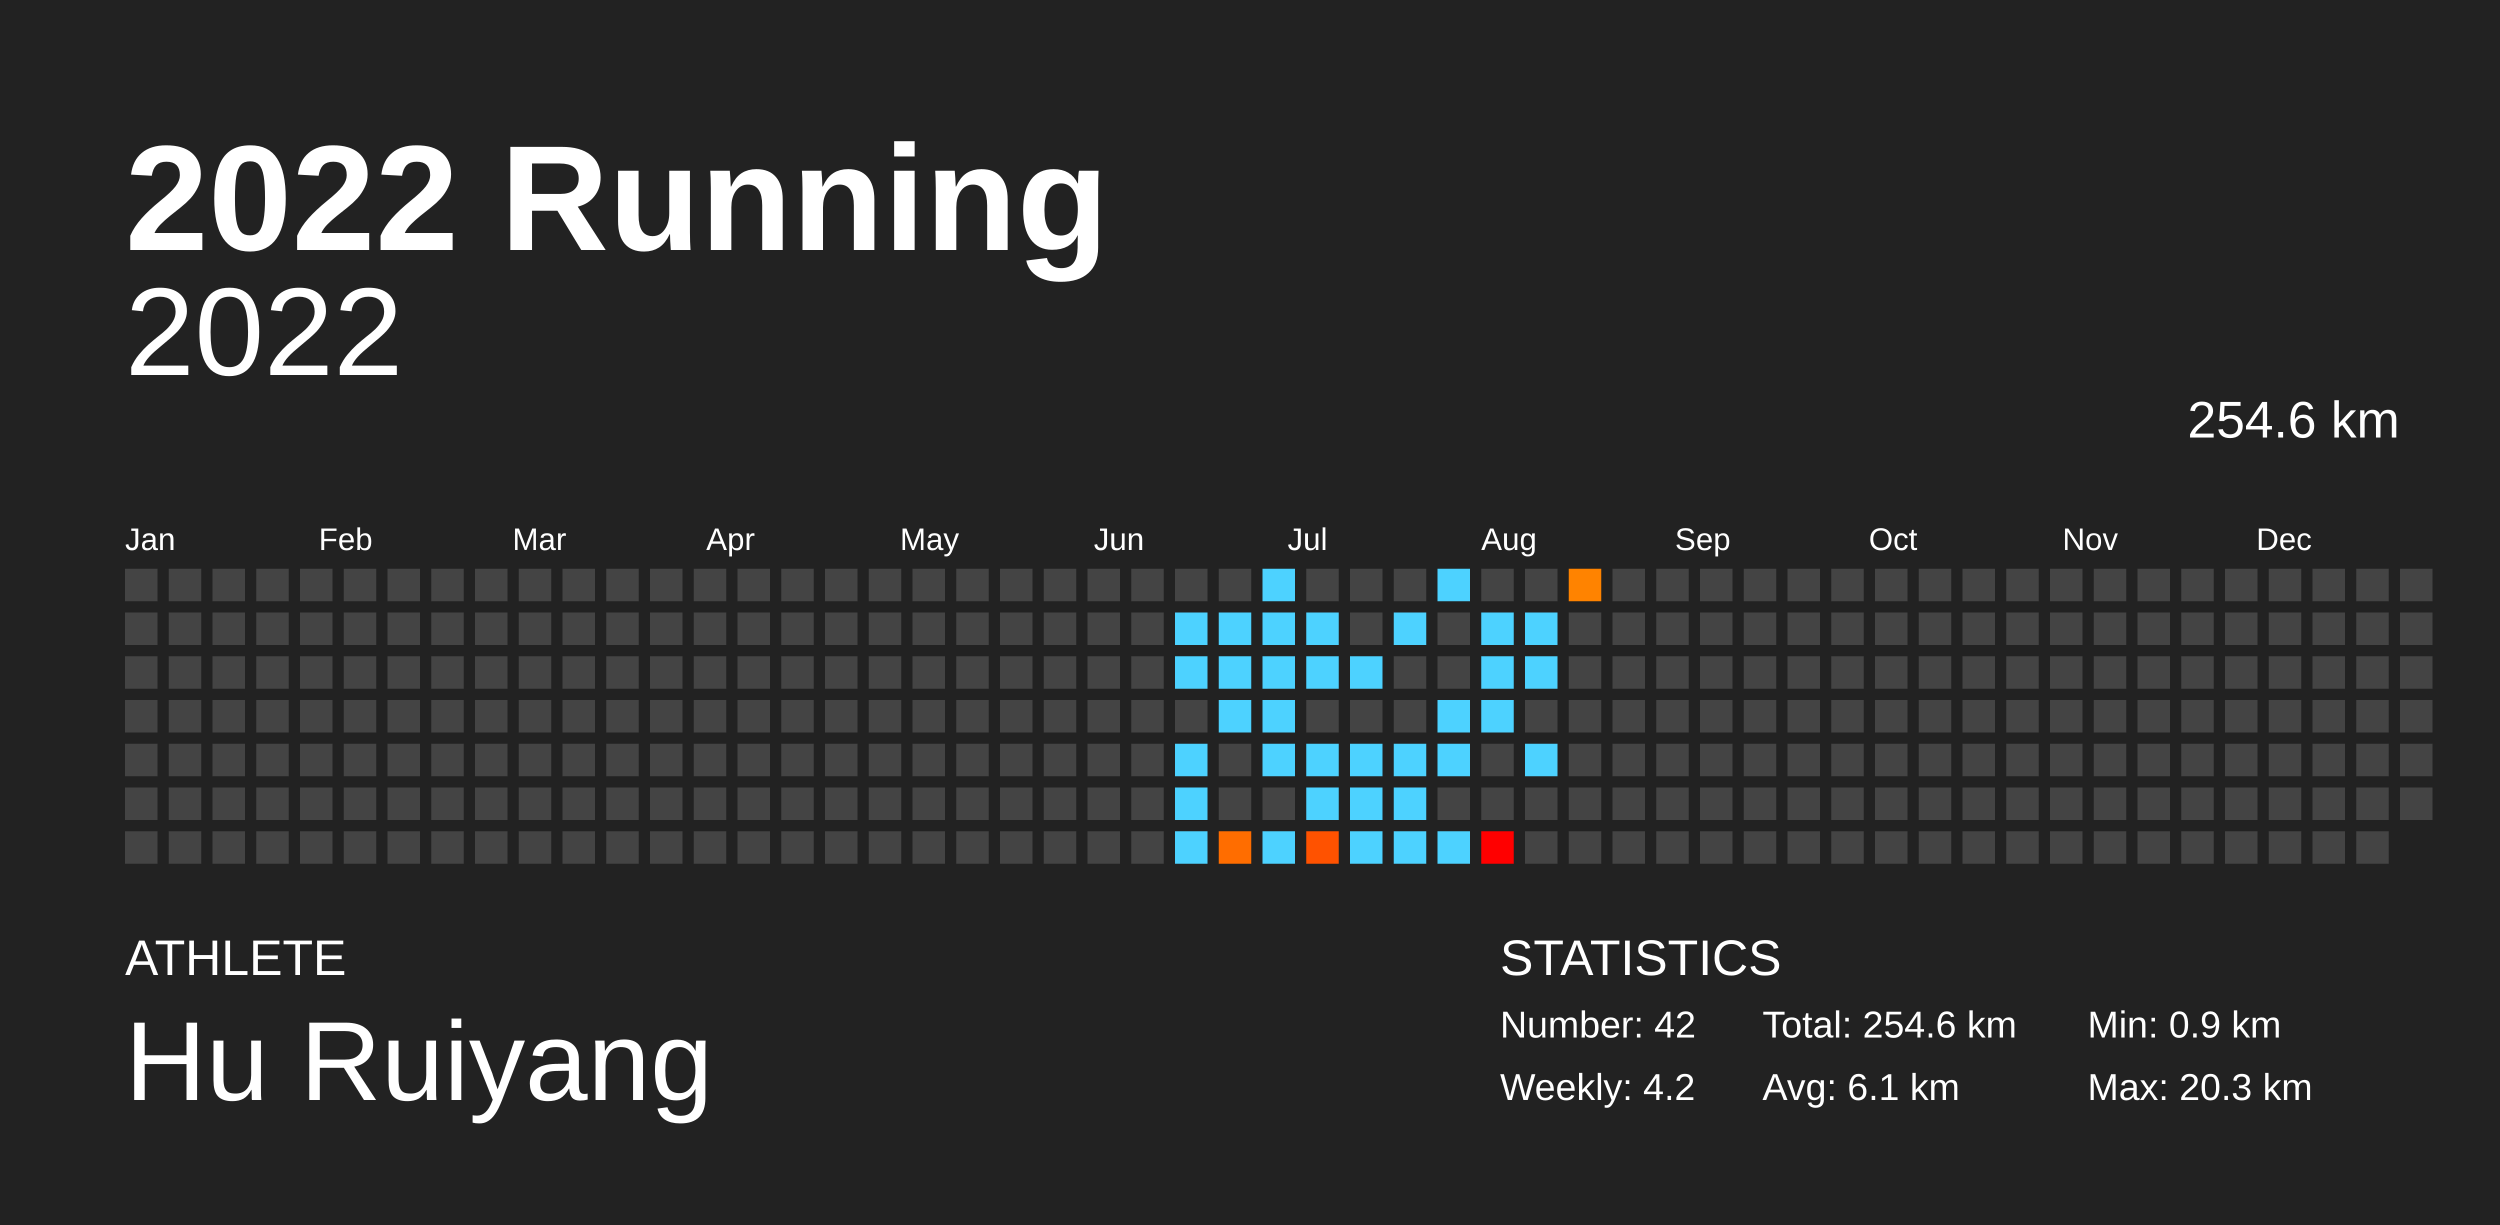
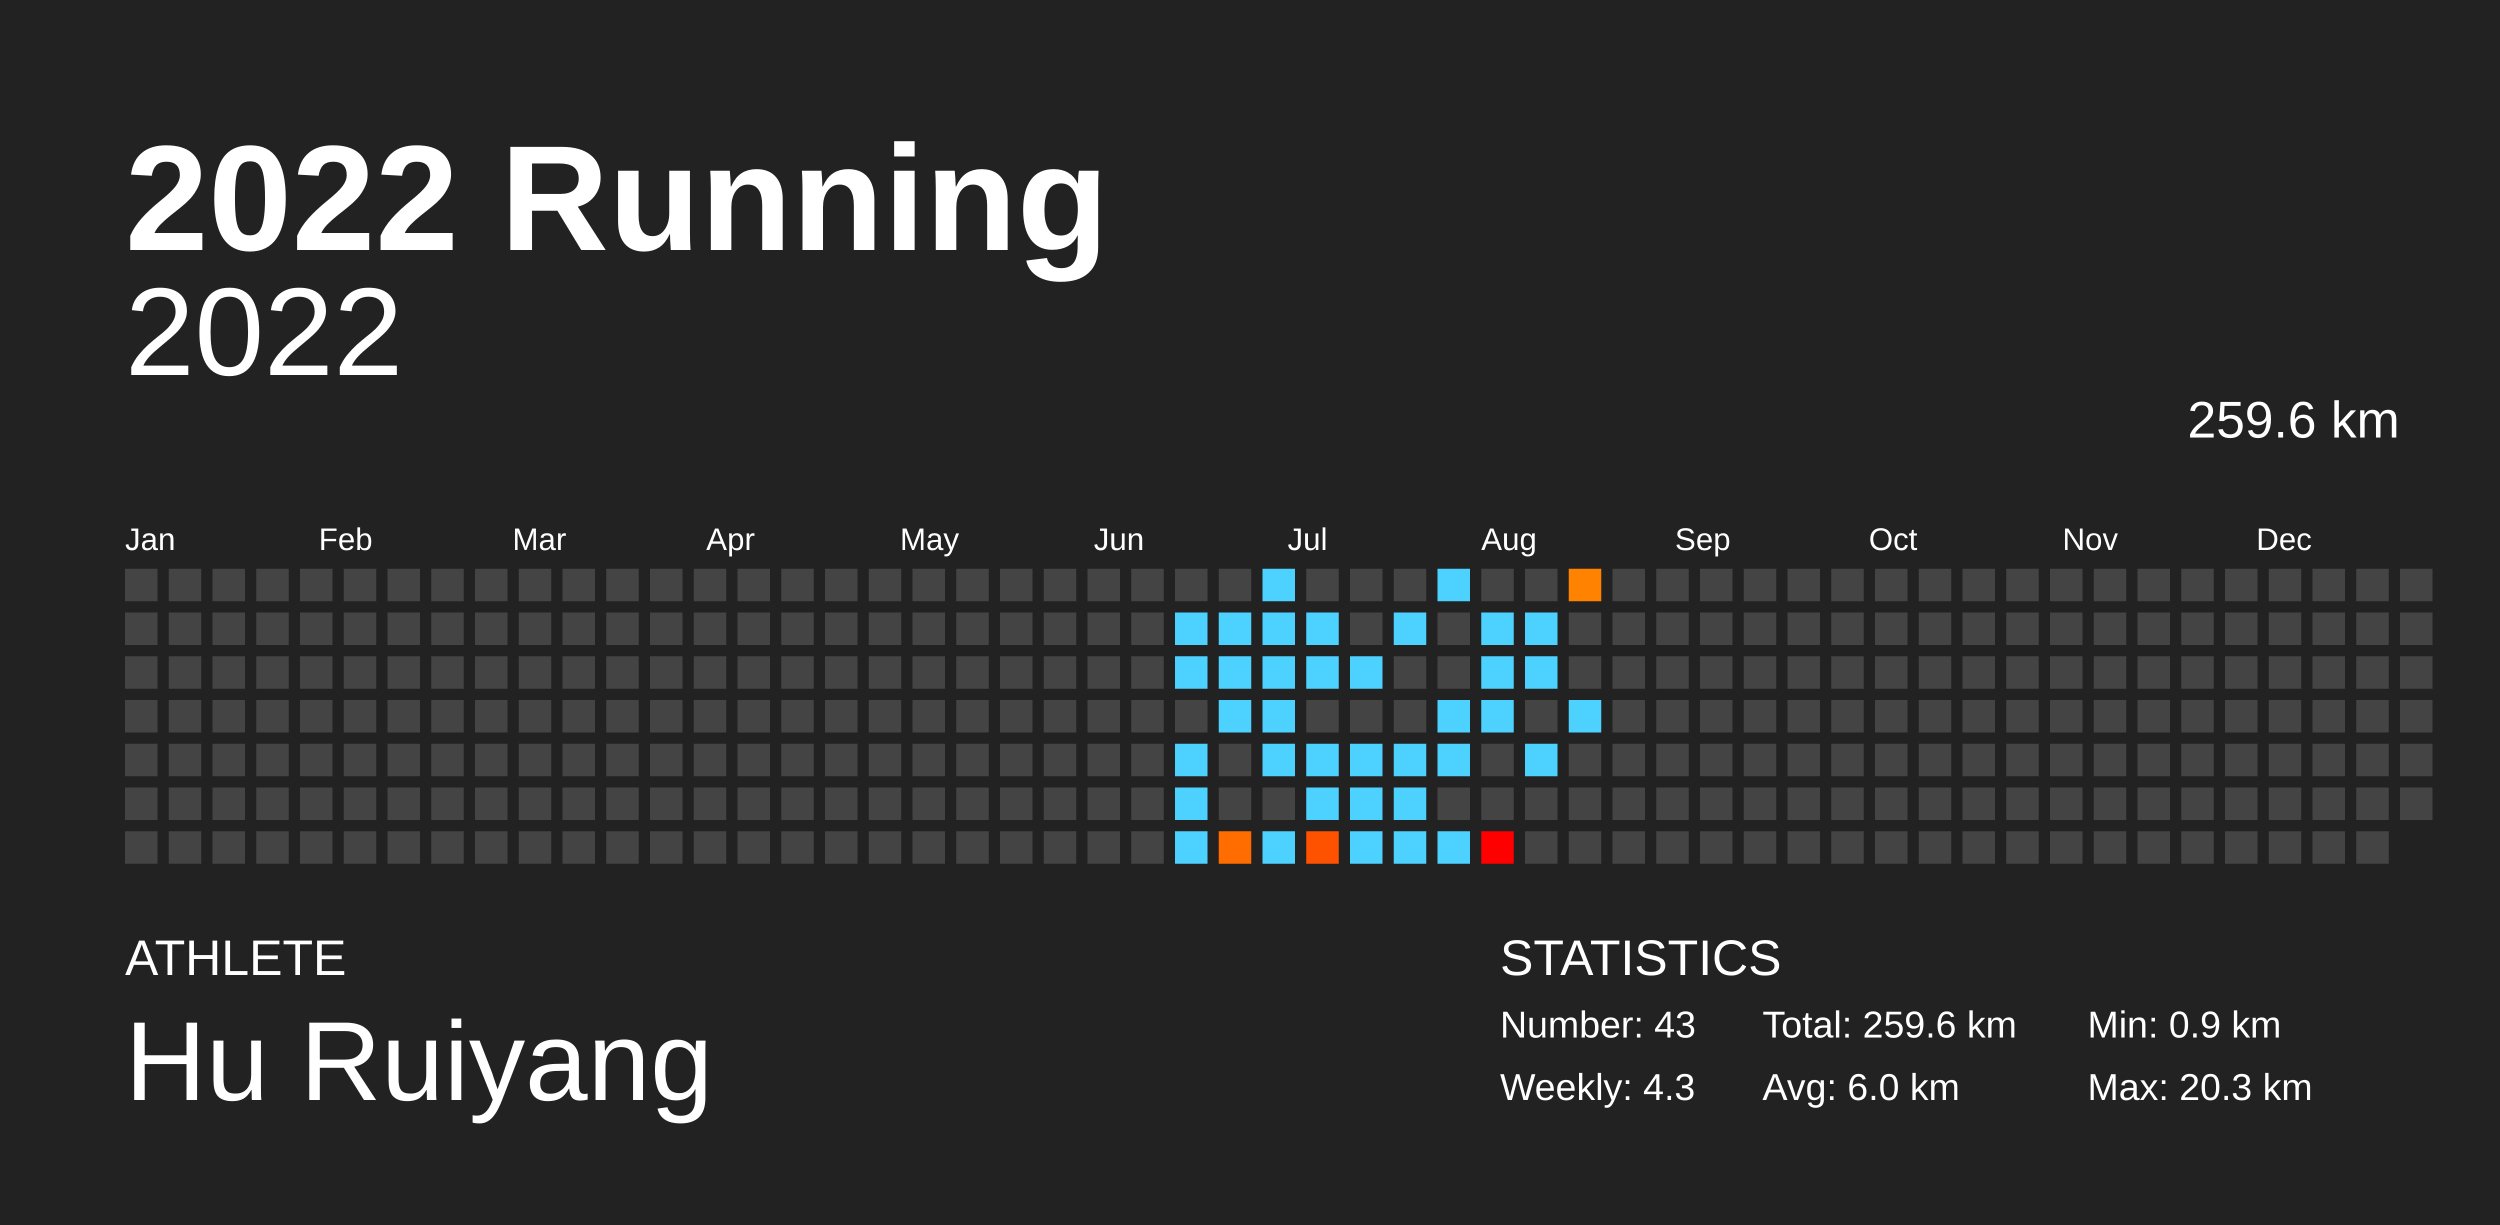
<svg xmlns="http://www.w3.org/2000/svg" baseProfile="full" height="98mm" version="1.1" viewBox="0,0,200,98" width="200mm">
  <defs />
  <rect fill="#222222" height="98" width="200" x="0" y="0" />
  <text fill="#FFFFFF" style="font-size:12px; font-family:Arial; font-weight:bold;" x="10" y="20">2022 Running</text>
  <text fill="#FFFFFF" style="font-size:4px; font-family:Arial" x="10" y="78">ATHLETE</text>
  <text fill="#FFFFFF" style="font-size:9px; font-family:Arial" x="10" y="88">Hu Ruiyang</text>
  <text fill="#FFFFFF" style="font-size:4px; font-family:Arial" x="120" y="78">STATISTICS</text>
-   <text fill="#FFFFFF" style="font-size:3px; font-family:Arial" x="120" y="83">Number: 42</text>
-   <text fill="#FFFFFF" style="font-size:3px; font-family:Arial" x="120" y="88">Weekly: 4.2</text>
-   <text fill="#FFFFFF" style="font-size:3px; font-family:Arial" x="141" y="83">Total: 254.6 km</text>
-   <text fill="#FFFFFF" style="font-size:3px; font-family:Arial" x="141" y="88">Avg: 6.1 km</text>
+   <text fill="#FFFFFF" style="font-size:3px; font-family:Arial" x="120" y="83">Number: 43</text>
+   <text fill="#FFFFFF" style="font-size:3px; font-family:Arial" x="120" y="88">Weekly: 4.3</text>
+   <text fill="#FFFFFF" style="font-size:3px; font-family:Arial" x="141" y="83">Total: 259.6 km</text>
+   <text fill="#FFFFFF" style="font-size:3px; font-family:Arial" x="141" y="88">Avg: 6.0 km</text>
  <text fill="#FFFFFF" style="font-size:3px; font-family:Arial" x="167" y="83">Min: 0.9 km</text>
  <text fill="#FFFFFF" style="font-size:3px; font-family:Arial" x="167" y="88">Max: 20.3 km</text>
  <text alignment-baseline="hanging" fill="#FFFFFF" style="font-size:10.0px; font-family:Arial;" x="10" y="30">2022</text>
-   <text alignment-baseline="hanging" fill="#FFFFFF" style="font-size:4.125px; font-family:Arial;" x="175" y="35">254.6 km</text>
+   <text alignment-baseline="hanging" fill="#FFFFFF" style="font-size:4.125px; font-family:Arial;" x="175" y="35">259.6 km</text>
  <text fill="#FFFFFF" style="font-size:2.5px; font-family:Arial" x="10.0" y="44">Jan</text>
  <text fill="#FFFFFF" style="font-size:2.5px; font-family:Arial" x="25.5" y="44">Feb</text>
  <text fill="#FFFFFF" style="font-size:2.5px; font-family:Arial" x="41.0" y="44">Mar</text>
  <text fill="#FFFFFF" style="font-size:2.5px; font-family:Arial" x="56.5" y="44">Apr</text>
  <text fill="#FFFFFF" style="font-size:2.5px; font-family:Arial" x="72.0" y="44">May</text>
  <text fill="#FFFFFF" style="font-size:2.5px; font-family:Arial" x="87.5" y="44">Jun</text>
  <text fill="#FFFFFF" style="font-size:2.5px; font-family:Arial" x="103.0" y="44">Jul</text>
  <text fill="#FFFFFF" style="font-size:2.5px; font-family:Arial" x="118.5" y="44">Aug</text>
  <text fill="#FFFFFF" style="font-size:2.5px; font-family:Arial" x="134.0" y="44">Sep</text>
  <text fill="#FFFFFF" style="font-size:2.5px; font-family:Arial" x="149.5" y="44">Oct</text>
  <text fill="#FFFFFF" style="font-size:2.5px; font-family:Arial" x="165.0" y="44">Nov</text>
  <text fill="#FFFFFF" style="font-size:2.5px; font-family:Arial" x="180.5" y="44">Dec</text>
  <rect fill="#444444" height="2.6" width="2.6" x="10.0" y="45.5" />
  <rect fill="#444444" height="2.6" width="2.6" x="10.0" y="49.0" />
  <rect fill="#444444" height="2.6" width="2.6" x="10.0" y="52.5" />
  <rect fill="#444444" height="2.6" width="2.6" x="10.0" y="56.0" />
  <rect fill="#444444" height="2.6" width="2.6" x="10.0" y="59.5" />
  <rect fill="#444444" height="2.6" width="2.6" x="10.0" y="63.0" />
  <rect fill="#444444" height="2.6" width="2.6" x="10.0" y="66.5" />
  <rect fill="#444444" height="2.6" width="2.6" x="13.5" y="45.5" />
  <rect fill="#444444" height="2.6" width="2.6" x="13.5" y="49.0" />
  <rect fill="#444444" height="2.6" width="2.6" x="13.5" y="52.5" />
  <rect fill="#444444" height="2.6" width="2.6" x="13.5" y="56.0" />
  <rect fill="#444444" height="2.6" width="2.6" x="13.5" y="59.5" />
  <rect fill="#444444" height="2.6" width="2.6" x="13.5" y="63.0" />
  <rect fill="#444444" height="2.6" width="2.6" x="13.5" y="66.5" />
  <rect fill="#444444" height="2.6" width="2.6" x="17.0" y="45.5" />
  <rect fill="#444444" height="2.6" width="2.6" x="17.0" y="49.0" />
  <rect fill="#444444" height="2.6" width="2.6" x="17.0" y="52.5" />
  <rect fill="#444444" height="2.6" width="2.6" x="17.0" y="56.0" />
  <rect fill="#444444" height="2.6" width="2.6" x="17.0" y="59.5" />
  <rect fill="#444444" height="2.6" width="2.6" x="17.0" y="63.0" />
  <rect fill="#444444" height="2.6" width="2.6" x="17.0" y="66.5" />
  <rect fill="#444444" height="2.6" width="2.6" x="20.5" y="45.5" />
  <rect fill="#444444" height="2.6" width="2.6" x="20.5" y="49.0" />
  <rect fill="#444444" height="2.6" width="2.6" x="20.5" y="52.5" />
  <rect fill="#444444" height="2.6" width="2.6" x="20.5" y="56.0" />
  <rect fill="#444444" height="2.6" width="2.6" x="20.5" y="59.5" />
  <rect fill="#444444" height="2.6" width="2.6" x="20.5" y="63.0" />
  <rect fill="#444444" height="2.6" width="2.6" x="20.5" y="66.5" />
  <rect fill="#444444" height="2.6" width="2.6" x="24.0" y="45.5" />
  <rect fill="#444444" height="2.6" width="2.6" x="24.0" y="49.0" />
  <rect fill="#444444" height="2.6" width="2.6" x="24.0" y="52.5" />
  <rect fill="#444444" height="2.6" width="2.6" x="24.0" y="56.0" />
  <rect fill="#444444" height="2.6" width="2.6" x="24.0" y="59.5" />
  <rect fill="#444444" height="2.6" width="2.6" x="24.0" y="63.0" />
  <rect fill="#444444" height="2.6" width="2.6" x="24.0" y="66.5" />
  <rect fill="#444444" height="2.6" width="2.6" x="27.5" y="45.5" />
  <rect fill="#444444" height="2.6" width="2.6" x="27.5" y="49.0" />
  <rect fill="#444444" height="2.6" width="2.6" x="27.5" y="52.5" />
  <rect fill="#444444" height="2.6" width="2.6" x="27.5" y="56.0" />
  <rect fill="#444444" height="2.6" width="2.6" x="27.5" y="59.5" />
  <rect fill="#444444" height="2.6" width="2.6" x="27.5" y="63.0" />
  <rect fill="#444444" height="2.6" width="2.6" x="27.5" y="66.5" />
  <rect fill="#444444" height="2.6" width="2.6" x="31.0" y="45.5" />
  <rect fill="#444444" height="2.6" width="2.6" x="31.0" y="49.0" />
  <rect fill="#444444" height="2.6" width="2.6" x="31.0" y="52.5" />
  <rect fill="#444444" height="2.6" width="2.6" x="31.0" y="56.0" />
  <rect fill="#444444" height="2.6" width="2.6" x="31.0" y="59.5" />
  <rect fill="#444444" height="2.6" width="2.6" x="31.0" y="63.0" />
  <rect fill="#444444" height="2.6" width="2.6" x="31.0" y="66.5" />
  <rect fill="#444444" height="2.6" width="2.6" x="34.5" y="45.5" />
  <rect fill="#444444" height="2.6" width="2.6" x="34.5" y="49.0" />
  <rect fill="#444444" height="2.6" width="2.6" x="34.5" y="52.5" />
  <rect fill="#444444" height="2.6" width="2.6" x="34.5" y="56.0" />
  <rect fill="#444444" height="2.6" width="2.6" x="34.5" y="59.5" />
  <rect fill="#444444" height="2.6" width="2.6" x="34.5" y="63.0" />
  <rect fill="#444444" height="2.6" width="2.6" x="34.5" y="66.5" />
  <rect fill="#444444" height="2.6" width="2.6" x="38.0" y="45.5" />
  <rect fill="#444444" height="2.6" width="2.6" x="38.0" y="49.0" />
  <rect fill="#444444" height="2.6" width="2.6" x="38.0" y="52.5" />
  <rect fill="#444444" height="2.6" width="2.6" x="38.0" y="56.0" />
  <rect fill="#444444" height="2.6" width="2.6" x="38.0" y="59.5" />
  <rect fill="#444444" height="2.6" width="2.6" x="38.0" y="63.0" />
  <rect fill="#444444" height="2.6" width="2.6" x="38.0" y="66.5" />
  <rect fill="#444444" height="2.6" width="2.6" x="41.5" y="45.5" />
  <rect fill="#444444" height="2.6" width="2.6" x="41.5" y="49.0" />
  <rect fill="#444444" height="2.6" width="2.6" x="41.5" y="52.5" />
  <rect fill="#444444" height="2.6" width="2.6" x="41.5" y="56.0" />
  <rect fill="#444444" height="2.6" width="2.6" x="41.5" y="59.5" />
  <rect fill="#444444" height="2.6" width="2.6" x="41.5" y="63.0" />
  <rect fill="#444444" height="2.6" width="2.6" x="41.5" y="66.5" />
  <rect fill="#444444" height="2.6" width="2.6" x="45.0" y="45.5" />
  <rect fill="#444444" height="2.6" width="2.6" x="45.0" y="49.0" />
  <rect fill="#444444" height="2.6" width="2.6" x="45.0" y="52.5" />
  <rect fill="#444444" height="2.6" width="2.6" x="45.0" y="56.0" />
  <rect fill="#444444" height="2.6" width="2.6" x="45.0" y="59.5" />
  <rect fill="#444444" height="2.6" width="2.6" x="45.0" y="63.0" />
  <rect fill="#444444" height="2.6" width="2.6" x="45.0" y="66.5" />
  <rect fill="#444444" height="2.6" width="2.6" x="48.5" y="45.5" />
  <rect fill="#444444" height="2.6" width="2.6" x="48.5" y="49.0" />
  <rect fill="#444444" height="2.6" width="2.6" x="48.5" y="52.5" />
  <rect fill="#444444" height="2.6" width="2.6" x="48.5" y="56.0" />
  <rect fill="#444444" height="2.6" width="2.6" x="48.5" y="59.5" />
  <rect fill="#444444" height="2.6" width="2.6" x="48.5" y="63.0" />
  <rect fill="#444444" height="2.6" width="2.6" x="48.5" y="66.5" />
  <rect fill="#444444" height="2.6" width="2.6" x="52.0" y="45.5" />
  <rect fill="#444444" height="2.6" width="2.6" x="52.0" y="49.0" />
  <rect fill="#444444" height="2.6" width="2.6" x="52.0" y="52.5" />
  <rect fill="#444444" height="2.6" width="2.6" x="52.0" y="56.0" />
  <rect fill="#444444" height="2.6" width="2.6" x="52.0" y="59.5" />
  <rect fill="#444444" height="2.6" width="2.6" x="52.0" y="63.0" />
  <rect fill="#444444" height="2.6" width="2.6" x="52.0" y="66.5" />
  <rect fill="#444444" height="2.6" width="2.6" x="55.5" y="45.5" />
  <rect fill="#444444" height="2.6" width="2.6" x="55.5" y="49.0" />
  <rect fill="#444444" height="2.6" width="2.6" x="55.5" y="52.5" />
  <rect fill="#444444" height="2.6" width="2.6" x="55.5" y="56.0" />
  <rect fill="#444444" height="2.6" width="2.6" x="55.5" y="59.5" />
  <rect fill="#444444" height="2.6" width="2.6" x="55.5" y="63.0" />
  <rect fill="#444444" height="2.6" width="2.6" x="55.5" y="66.5" />
  <rect fill="#444444" height="2.6" width="2.6" x="59.0" y="45.5" />
  <rect fill="#444444" height="2.6" width="2.6" x="59.0" y="49.0" />
  <rect fill="#444444" height="2.6" width="2.6" x="59.0" y="52.5" />
  <rect fill="#444444" height="2.6" width="2.6" x="59.0" y="56.0" />
  <rect fill="#444444" height="2.6" width="2.6" x="59.0" y="59.5" />
  <rect fill="#444444" height="2.6" width="2.6" x="59.0" y="63.0" />
  <rect fill="#444444" height="2.6" width="2.6" x="59.0" y="66.5" />
  <rect fill="#444444" height="2.6" width="2.6" x="62.5" y="45.5" />
  <rect fill="#444444" height="2.6" width="2.6" x="62.5" y="49.0" />
  <rect fill="#444444" height="2.6" width="2.6" x="62.5" y="52.5" />
  <rect fill="#444444" height="2.6" width="2.6" x="62.5" y="56.0" />
  <rect fill="#444444" height="2.6" width="2.6" x="62.5" y="59.5" />
  <rect fill="#444444" height="2.6" width="2.6" x="62.5" y="63.0" />
  <rect fill="#444444" height="2.6" width="2.6" x="62.5" y="66.5" />
  <rect fill="#444444" height="2.6" width="2.6" x="66.0" y="45.5" />
  <rect fill="#444444" height="2.6" width="2.6" x="66.0" y="49.0" />
  <rect fill="#444444" height="2.6" width="2.6" x="66.0" y="52.5" />
  <rect fill="#444444" height="2.6" width="2.6" x="66.0" y="56.0" />
  <rect fill="#444444" height="2.6" width="2.6" x="66.0" y="59.5" />
  <rect fill="#444444" height="2.6" width="2.6" x="66.0" y="63.0" />
  <rect fill="#444444" height="2.6" width="2.6" x="66.0" y="66.5" />
  <rect fill="#444444" height="2.6" width="2.6" x="69.5" y="45.5" />
  <rect fill="#444444" height="2.6" width="2.6" x="69.5" y="49.0" />
  <rect fill="#444444" height="2.6" width="2.6" x="69.5" y="52.5" />
  <rect fill="#444444" height="2.6" width="2.6" x="69.5" y="56.0" />
  <rect fill="#444444" height="2.6" width="2.6" x="69.5" y="59.5" />
  <rect fill="#444444" height="2.6" width="2.6" x="69.5" y="63.0" />
  <rect fill="#444444" height="2.6" width="2.6" x="69.5" y="66.5" />
  <rect fill="#444444" height="2.6" width="2.6" x="73.0" y="45.5" />
  <rect fill="#444444" height="2.6" width="2.6" x="73.0" y="49.0" />
  <rect fill="#444444" height="2.6" width="2.6" x="73.0" y="52.5" />
  <rect fill="#444444" height="2.6" width="2.6" x="73.0" y="56.0" />
  <rect fill="#444444" height="2.6" width="2.6" x="73.0" y="59.5" />
  <rect fill="#444444" height="2.6" width="2.6" x="73.0" y="63.0" />
  <rect fill="#444444" height="2.6" width="2.6" x="73.0" y="66.5" />
  <rect fill="#444444" height="2.6" width="2.6" x="76.5" y="45.5" />
  <rect fill="#444444" height="2.6" width="2.6" x="76.5" y="49.0" />
  <rect fill="#444444" height="2.6" width="2.6" x="76.5" y="52.5" />
  <rect fill="#444444" height="2.6" width="2.6" x="76.5" y="56.0" />
  <rect fill="#444444" height="2.6" width="2.6" x="76.5" y="59.5" />
  <rect fill="#444444" height="2.6" width="2.6" x="76.5" y="63.0" />
  <rect fill="#444444" height="2.6" width="2.6" x="76.5" y="66.5" />
  <rect fill="#444444" height="2.6" width="2.6" x="80.0" y="45.5" />
  <rect fill="#444444" height="2.6" width="2.6" x="80.0" y="49.0" />
  <rect fill="#444444" height="2.6" width="2.6" x="80.0" y="52.5" />
  <rect fill="#444444" height="2.6" width="2.6" x="80.0" y="56.0" />
  <rect fill="#444444" height="2.6" width="2.6" x="80.0" y="59.5" />
  <rect fill="#444444" height="2.6" width="2.6" x="80.0" y="63.0" />
  <rect fill="#444444" height="2.6" width="2.6" x="80.0" y="66.5" />
  <rect fill="#444444" height="2.6" width="2.6" x="83.5" y="45.5" />
  <rect fill="#444444" height="2.6" width="2.6" x="83.5" y="49.0" />
  <rect fill="#444444" height="2.6" width="2.6" x="83.5" y="52.5" />
  <rect fill="#444444" height="2.6" width="2.6" x="83.5" y="56.0" />
  <rect fill="#444444" height="2.6" width="2.6" x="83.5" y="59.5" />
  <rect fill="#444444" height="2.6" width="2.6" x="83.5" y="63.0" />
  <rect fill="#444444" height="2.6" width="2.6" x="83.5" y="66.5" />
  <rect fill="#444444" height="2.6" width="2.6" x="87.0" y="45.5" />
  <rect fill="#444444" height="2.6" width="2.6" x="87.0" y="49.0" />
  <rect fill="#444444" height="2.6" width="2.6" x="87.0" y="52.5" />
  <rect fill="#444444" height="2.6" width="2.6" x="87.0" y="56.0" />
  <rect fill="#444444" height="2.6" width="2.6" x="87.0" y="59.5" />
  <rect fill="#444444" height="2.6" width="2.6" x="87.0" y="63.0" />
  <rect fill="#444444" height="2.6" width="2.6" x="87.0" y="66.5" />
  <rect fill="#444444" height="2.6" width="2.6" x="90.5" y="45.5" />
  <rect fill="#444444" height="2.6" width="2.6" x="90.5" y="49.0" />
  <rect fill="#444444" height="2.6" width="2.6" x="90.5" y="52.5" />
  <rect fill="#444444" height="2.6" width="2.6" x="90.5" y="56.0" />
  <rect fill="#444444" height="2.6" width="2.6" x="90.5" y="59.5" />
  <rect fill="#444444" height="2.6" width="2.6" x="90.5" y="63.0" />
  <rect fill="#444444" height="2.6" width="2.6" x="90.5" y="66.5" />
  <rect fill="#444444" height="2.6" width="2.6" x="94.0" y="45.5" />
  <rect fill="#4dd2ff" height="2.6" width="2.6" x="94.0" y="49.0" />
  <rect fill="#4dd2ff" height="2.6" width="2.6" x="94.0" y="52.5" />
  <rect fill="#444444" height="2.6" width="2.6" x="94.0" y="56.0" />
  <rect fill="#4dd2ff" height="2.6" width="2.6" x="94.0" y="59.5" />
  <rect fill="#4dd2ff" height="2.6" width="2.6" x="94.0" y="63.0" />
  <rect fill="#4dd2ff" height="2.6" width="2.6" x="94.0" y="66.5" />
  <rect fill="#444444" height="2.6" width="2.6" x="97.5" y="45.5" />
  <rect fill="#4dd2ff" height="2.6" width="2.6" x="97.5" y="49.0" />
  <rect fill="#4dd2ff" height="2.6" width="2.6" x="97.5" y="52.5" />
  <rect fill="#4dd2ff" height="2.6" width="2.6" x="97.5" y="56.0" />
  <rect fill="#444444" height="2.6" width="2.6" x="97.5" y="59.5" />
  <rect fill="#444444" height="2.6" width="2.6" x="97.5" y="63.0" />
  <rect fill="#ff6d00" height="2.6" width="2.6" x="97.5" y="66.5" />
  <rect fill="#4dd2ff" height="2.6" width="2.6" x="101.0" y="45.5" />
  <rect fill="#4dd2ff" height="2.6" width="2.6" x="101.0" y="49.0" />
  <rect fill="#4dd2ff" height="2.6" width="2.6" x="101.0" y="52.5" />
  <rect fill="#4dd2ff" height="2.6" width="2.6" x="101.0" y="56.0" />
  <rect fill="#4dd2ff" height="2.6" width="2.6" x="101.0" y="59.5" />
  <rect fill="#444444" height="2.6" width="2.6" x="101.0" y="63.0" />
  <rect fill="#4dd2ff" height="2.6" width="2.6" x="101.0" y="66.5" />
  <rect fill="#444444" height="2.6" width="2.6" x="104.5" y="45.5" />
  <rect fill="#4dd2ff" height="2.6" width="2.6" x="104.5" y="49.0" />
  <rect fill="#4dd2ff" height="2.6" width="2.6" x="104.5" y="52.5" />
  <rect fill="#444444" height="2.6" width="2.6" x="104.5" y="56.0" />
  <rect fill="#4dd2ff" height="2.6" width="2.6" x="104.5" y="59.5" />
  <rect fill="#4dd2ff" height="2.6" width="2.6" x="104.5" y="63.0" />
  <rect fill="#ff5200" height="2.6" width="2.6" x="104.5" y="66.5" />
  <rect fill="#444444" height="2.6" width="2.6" x="108.0" y="45.5" />
  <rect fill="#444444" height="2.6" width="2.6" x="108.0" y="49.0" />
  <rect fill="#4dd2ff" height="2.6" width="2.6" x="108.0" y="52.5" />
  <rect fill="#444444" height="2.6" width="2.6" x="108.0" y="56.0" />
  <rect fill="#4dd2ff" height="2.6" width="2.6" x="108.0" y="59.5" />
  <rect fill="#4dd2ff" height="2.6" width="2.6" x="108.0" y="63.0" />
  <rect fill="#4dd2ff" height="2.6" width="2.6" x="108.0" y="66.5" />
  <rect fill="#444444" height="2.6" width="2.6" x="111.5" y="45.5" />
  <rect fill="#4dd2ff" height="2.6" width="2.6" x="111.5" y="49.0" />
  <rect fill="#444444" height="2.6" width="2.6" x="111.5" y="52.5" />
  <rect fill="#444444" height="2.6" width="2.6" x="111.5" y="56.0" />
  <rect fill="#4dd2ff" height="2.6" width="2.6" x="111.5" y="59.5" />
  <rect fill="#4dd2ff" height="2.6" width="2.6" x="111.5" y="63.0" />
  <rect fill="#4dd2ff" height="2.6" width="2.6" x="111.5" y="66.5" />
  <rect fill="#4dd2ff" height="2.6" width="2.6" x="115.0" y="45.5" />
  <rect fill="#444444" height="2.6" width="2.6" x="115.0" y="49.0" />
  <rect fill="#444444" height="2.6" width="2.6" x="115.0" y="52.5" />
  <rect fill="#4dd2ff" height="2.6" width="2.6" x="115.0" y="56.0" />
  <rect fill="#4dd2ff" height="2.6" width="2.6" x="115.0" y="59.5" />
  <rect fill="#444444" height="2.6" width="2.6" x="115.0" y="63.0" />
  <rect fill="#4dd2ff" height="2.6" width="2.6" x="115.0" y="66.5" />
  <rect fill="#444444" height="2.6" width="2.6" x="118.5" y="45.5" />
  <rect fill="#4dd2ff" height="2.6" width="2.6" x="118.5" y="49.0" />
  <rect fill="#4dd2ff" height="2.6" width="2.6" x="118.5" y="52.5" />
  <rect fill="#4dd2ff" height="2.6" width="2.6" x="118.5" y="56.0" />
  <rect fill="#444444" height="2.6" width="2.6" x="118.5" y="59.5" />
  <rect fill="#444444" height="2.6" width="2.6" x="118.5" y="63.0" />
  <rect fill="red" height="2.6" width="2.6" x="118.5" y="66.5" />
  <rect fill="#444444" height="2.6" width="2.6" x="122.0" y="45.5" />
  <rect fill="#4dd2ff" height="2.6" width="2.6" x="122.0" y="49.0" />
  <rect fill="#4dd2ff" height="2.6" width="2.6" x="122.0" y="52.5" />
  <rect fill="#444444" height="2.6" width="2.6" x="122.0" y="56.0" />
  <rect fill="#4dd2ff" height="2.6" width="2.6" x="122.0" y="59.5" />
  <rect fill="#444444" height="2.6" width="2.6" x="122.0" y="63.0" />
  <rect fill="#444444" height="2.6" width="2.6" x="122.0" y="66.5" />
  <rect fill="#ff8300" height="2.6" width="2.6" x="125.5" y="45.5" />
  <rect fill="#444444" height="2.6" width="2.6" x="125.5" y="49.0" />
  <rect fill="#444444" height="2.6" width="2.6" x="125.5" y="52.5" />
-   <rect fill="#444444" height="2.6" width="2.6" x="125.5" y="56.0" />
+   <rect fill="#4dd2ff" height="2.6" width="2.6" x="125.5" y="56.0" />
  <rect fill="#444444" height="2.6" width="2.6" x="125.5" y="59.5" />
  <rect fill="#444444" height="2.6" width="2.6" x="125.5" y="63.0" />
  <rect fill="#444444" height="2.6" width="2.6" x="125.5" y="66.5" />
  <rect fill="#444444" height="2.6" width="2.6" x="129.0" y="45.5" />
  <rect fill="#444444" height="2.6" width="2.6" x="129.0" y="49.0" />
  <rect fill="#444444" height="2.6" width="2.6" x="129.0" y="52.5" />
  <rect fill="#444444" height="2.6" width="2.6" x="129.0" y="56.0" />
  <rect fill="#444444" height="2.6" width="2.6" x="129.0" y="59.5" />
  <rect fill="#444444" height="2.6" width="2.6" x="129.0" y="63.0" />
  <rect fill="#444444" height="2.6" width="2.6" x="129.0" y="66.5" />
  <rect fill="#444444" height="2.6" width="2.6" x="132.5" y="45.5" />
  <rect fill="#444444" height="2.6" width="2.6" x="132.5" y="49.0" />
  <rect fill="#444444" height="2.6" width="2.6" x="132.5" y="52.5" />
  <rect fill="#444444" height="2.6" width="2.6" x="132.5" y="56.0" />
  <rect fill="#444444" height="2.6" width="2.6" x="132.5" y="59.5" />
  <rect fill="#444444" height="2.6" width="2.6" x="132.5" y="63.0" />
  <rect fill="#444444" height="2.6" width="2.6" x="132.5" y="66.5" />
  <rect fill="#444444" height="2.6" width="2.6" x="136.0" y="45.5" />
  <rect fill="#444444" height="2.6" width="2.6" x="136.0" y="49.0" />
  <rect fill="#444444" height="2.6" width="2.6" x="136.0" y="52.5" />
  <rect fill="#444444" height="2.6" width="2.6" x="136.0" y="56.0" />
  <rect fill="#444444" height="2.6" width="2.6" x="136.0" y="59.5" />
  <rect fill="#444444" height="2.6" width="2.6" x="136.0" y="63.0" />
  <rect fill="#444444" height="2.6" width="2.6" x="136.0" y="66.5" />
  <rect fill="#444444" height="2.6" width="2.6" x="139.5" y="45.5" />
  <rect fill="#444444" height="2.6" width="2.6" x="139.5" y="49.0" />
  <rect fill="#444444" height="2.6" width="2.6" x="139.5" y="52.5" />
  <rect fill="#444444" height="2.6" width="2.6" x="139.5" y="56.0" />
  <rect fill="#444444" height="2.6" width="2.6" x="139.5" y="59.5" />
  <rect fill="#444444" height="2.6" width="2.6" x="139.5" y="63.0" />
  <rect fill="#444444" height="2.6" width="2.6" x="139.5" y="66.5" />
  <rect fill="#444444" height="2.6" width="2.6" x="143.0" y="45.5" />
  <rect fill="#444444" height="2.6" width="2.6" x="143.0" y="49.0" />
  <rect fill="#444444" height="2.6" width="2.6" x="143.0" y="52.5" />
  <rect fill="#444444" height="2.6" width="2.6" x="143.0" y="56.0" />
  <rect fill="#444444" height="2.6" width="2.6" x="143.0" y="59.5" />
  <rect fill="#444444" height="2.6" width="2.6" x="143.0" y="63.0" />
  <rect fill="#444444" height="2.6" width="2.6" x="143.0" y="66.5" />
  <rect fill="#444444" height="2.6" width="2.6" x="146.5" y="45.5" />
  <rect fill="#444444" height="2.6" width="2.6" x="146.5" y="49.0" />
  <rect fill="#444444" height="2.6" width="2.6" x="146.5" y="52.5" />
  <rect fill="#444444" height="2.6" width="2.6" x="146.5" y="56.0" />
  <rect fill="#444444" height="2.6" width="2.6" x="146.5" y="59.5" />
  <rect fill="#444444" height="2.6" width="2.6" x="146.5" y="63.0" />
  <rect fill="#444444" height="2.6" width="2.6" x="146.5" y="66.5" />
  <rect fill="#444444" height="2.6" width="2.6" x="150.0" y="45.5" />
  <rect fill="#444444" height="2.6" width="2.6" x="150.0" y="49.0" />
  <rect fill="#444444" height="2.6" width="2.6" x="150.0" y="52.5" />
  <rect fill="#444444" height="2.6" width="2.6" x="150.0" y="56.0" />
  <rect fill="#444444" height="2.6" width="2.6" x="150.0" y="59.5" />
  <rect fill="#444444" height="2.6" width="2.6" x="150.0" y="63.0" />
  <rect fill="#444444" height="2.6" width="2.6" x="150.0" y="66.5" />
  <rect fill="#444444" height="2.6" width="2.6" x="153.5" y="45.5" />
  <rect fill="#444444" height="2.6" width="2.6" x="153.5" y="49.0" />
  <rect fill="#444444" height="2.6" width="2.6" x="153.5" y="52.5" />
  <rect fill="#444444" height="2.6" width="2.6" x="153.5" y="56.0" />
  <rect fill="#444444" height="2.6" width="2.6" x="153.5" y="59.5" />
  <rect fill="#444444" height="2.6" width="2.6" x="153.5" y="63.0" />
  <rect fill="#444444" height="2.6" width="2.6" x="153.5" y="66.5" />
  <rect fill="#444444" height="2.6" width="2.6" x="157.0" y="45.5" />
  <rect fill="#444444" height="2.6" width="2.6" x="157.0" y="49.0" />
  <rect fill="#444444" height="2.6" width="2.6" x="157.0" y="52.5" />
  <rect fill="#444444" height="2.6" width="2.6" x="157.0" y="56.0" />
  <rect fill="#444444" height="2.6" width="2.6" x="157.0" y="59.5" />
  <rect fill="#444444" height="2.6" width="2.6" x="157.0" y="63.0" />
  <rect fill="#444444" height="2.6" width="2.6" x="157.0" y="66.5" />
  <rect fill="#444444" height="2.6" width="2.6" x="160.5" y="45.5" />
  <rect fill="#444444" height="2.6" width="2.6" x="160.5" y="49.0" />
  <rect fill="#444444" height="2.6" width="2.6" x="160.5" y="52.5" />
  <rect fill="#444444" height="2.6" width="2.6" x="160.5" y="56.0" />
  <rect fill="#444444" height="2.6" width="2.6" x="160.5" y="59.5" />
  <rect fill="#444444" height="2.6" width="2.6" x="160.5" y="63.0" />
  <rect fill="#444444" height="2.6" width="2.6" x="160.5" y="66.5" />
  <rect fill="#444444" height="2.6" width="2.6" x="164.0" y="45.5" />
  <rect fill="#444444" height="2.6" width="2.6" x="164.0" y="49.0" />
  <rect fill="#444444" height="2.6" width="2.6" x="164.0" y="52.5" />
  <rect fill="#444444" height="2.6" width="2.6" x="164.0" y="56.0" />
  <rect fill="#444444" height="2.6" width="2.6" x="164.0" y="59.5" />
  <rect fill="#444444" height="2.6" width="2.6" x="164.0" y="63.0" />
  <rect fill="#444444" height="2.6" width="2.6" x="164.0" y="66.5" />
  <rect fill="#444444" height="2.6" width="2.6" x="167.5" y="45.5" />
  <rect fill="#444444" height="2.6" width="2.6" x="167.5" y="49.0" />
  <rect fill="#444444" height="2.6" width="2.6" x="167.5" y="52.5" />
  <rect fill="#444444" height="2.6" width="2.6" x="167.5" y="56.0" />
  <rect fill="#444444" height="2.6" width="2.6" x="167.5" y="59.5" />
  <rect fill="#444444" height="2.6" width="2.6" x="167.5" y="63.0" />
  <rect fill="#444444" height="2.6" width="2.6" x="167.5" y="66.5" />
  <rect fill="#444444" height="2.6" width="2.6" x="171.0" y="45.5" />
  <rect fill="#444444" height="2.6" width="2.6" x="171.0" y="49.0" />
  <rect fill="#444444" height="2.6" width="2.6" x="171.0" y="52.5" />
  <rect fill="#444444" height="2.6" width="2.6" x="171.0" y="56.0" />
  <rect fill="#444444" height="2.6" width="2.6" x="171.0" y="59.5" />
  <rect fill="#444444" height="2.6" width="2.6" x="171.0" y="63.0" />
  <rect fill="#444444" height="2.6" width="2.6" x="171.0" y="66.5" />
  <rect fill="#444444" height="2.6" width="2.6" x="174.5" y="45.5" />
  <rect fill="#444444" height="2.6" width="2.6" x="174.5" y="49.0" />
  <rect fill="#444444" height="2.6" width="2.6" x="174.5" y="52.5" />
  <rect fill="#444444" height="2.6" width="2.6" x="174.5" y="56.0" />
  <rect fill="#444444" height="2.6" width="2.6" x="174.5" y="59.5" />
  <rect fill="#444444" height="2.6" width="2.6" x="174.5" y="63.0" />
  <rect fill="#444444" height="2.6" width="2.6" x="174.5" y="66.5" />
  <rect fill="#444444" height="2.6" width="2.6" x="178.0" y="45.5" />
  <rect fill="#444444" height="2.6" width="2.6" x="178.0" y="49.0" />
  <rect fill="#444444" height="2.6" width="2.6" x="178.0" y="52.5" />
  <rect fill="#444444" height="2.6" width="2.6" x="178.0" y="56.0" />
  <rect fill="#444444" height="2.6" width="2.6" x="178.0" y="59.5" />
  <rect fill="#444444" height="2.6" width="2.6" x="178.0" y="63.0" />
  <rect fill="#444444" height="2.6" width="2.6" x="178.0" y="66.5" />
  <rect fill="#444444" height="2.6" width="2.6" x="181.5" y="45.5" />
  <rect fill="#444444" height="2.6" width="2.6" x="181.5" y="49.0" />
  <rect fill="#444444" height="2.6" width="2.6" x="181.5" y="52.5" />
  <rect fill="#444444" height="2.6" width="2.6" x="181.5" y="56.0" />
  <rect fill="#444444" height="2.6" width="2.6" x="181.5" y="59.5" />
  <rect fill="#444444" height="2.6" width="2.6" x="181.5" y="63.0" />
  <rect fill="#444444" height="2.6" width="2.6" x="181.5" y="66.5" />
  <rect fill="#444444" height="2.6" width="2.6" x="185.0" y="45.5" />
  <rect fill="#444444" height="2.6" width="2.6" x="185.0" y="49.0" />
  <rect fill="#444444" height="2.6" width="2.6" x="185.0" y="52.5" />
  <rect fill="#444444" height="2.6" width="2.6" x="185.0" y="56.0" />
  <rect fill="#444444" height="2.6" width="2.6" x="185.0" y="59.5" />
  <rect fill="#444444" height="2.6" width="2.6" x="185.0" y="63.0" />
  <rect fill="#444444" height="2.6" width="2.6" x="185.0" y="66.5" />
  <rect fill="#444444" height="2.6" width="2.6" x="188.5" y="45.5" />
  <rect fill="#444444" height="2.6" width="2.6" x="188.5" y="49.0" />
  <rect fill="#444444" height="2.6" width="2.6" x="188.5" y="52.5" />
  <rect fill="#444444" height="2.6" width="2.6" x="188.5" y="56.0" />
  <rect fill="#444444" height="2.6" width="2.6" x="188.5" y="59.5" />
  <rect fill="#444444" height="2.6" width="2.6" x="188.5" y="63.0" />
  <rect fill="#444444" height="2.6" width="2.6" x="188.5" y="66.5" />
  <rect fill="#444444" height="2.6" width="2.6" x="192.0" y="45.5" />
  <rect fill="#444444" height="2.6" width="2.6" x="192.0" y="49.0" />
  <rect fill="#444444" height="2.6" width="2.6" x="192.0" y="52.5" />
  <rect fill="#444444" height="2.6" width="2.6" x="192.0" y="56.0" />
  <rect fill="#444444" height="2.6" width="2.6" x="192.0" y="59.5" />
  <rect fill="#444444" height="2.6" width="2.6" x="192.0" y="63.0" />
</svg>
